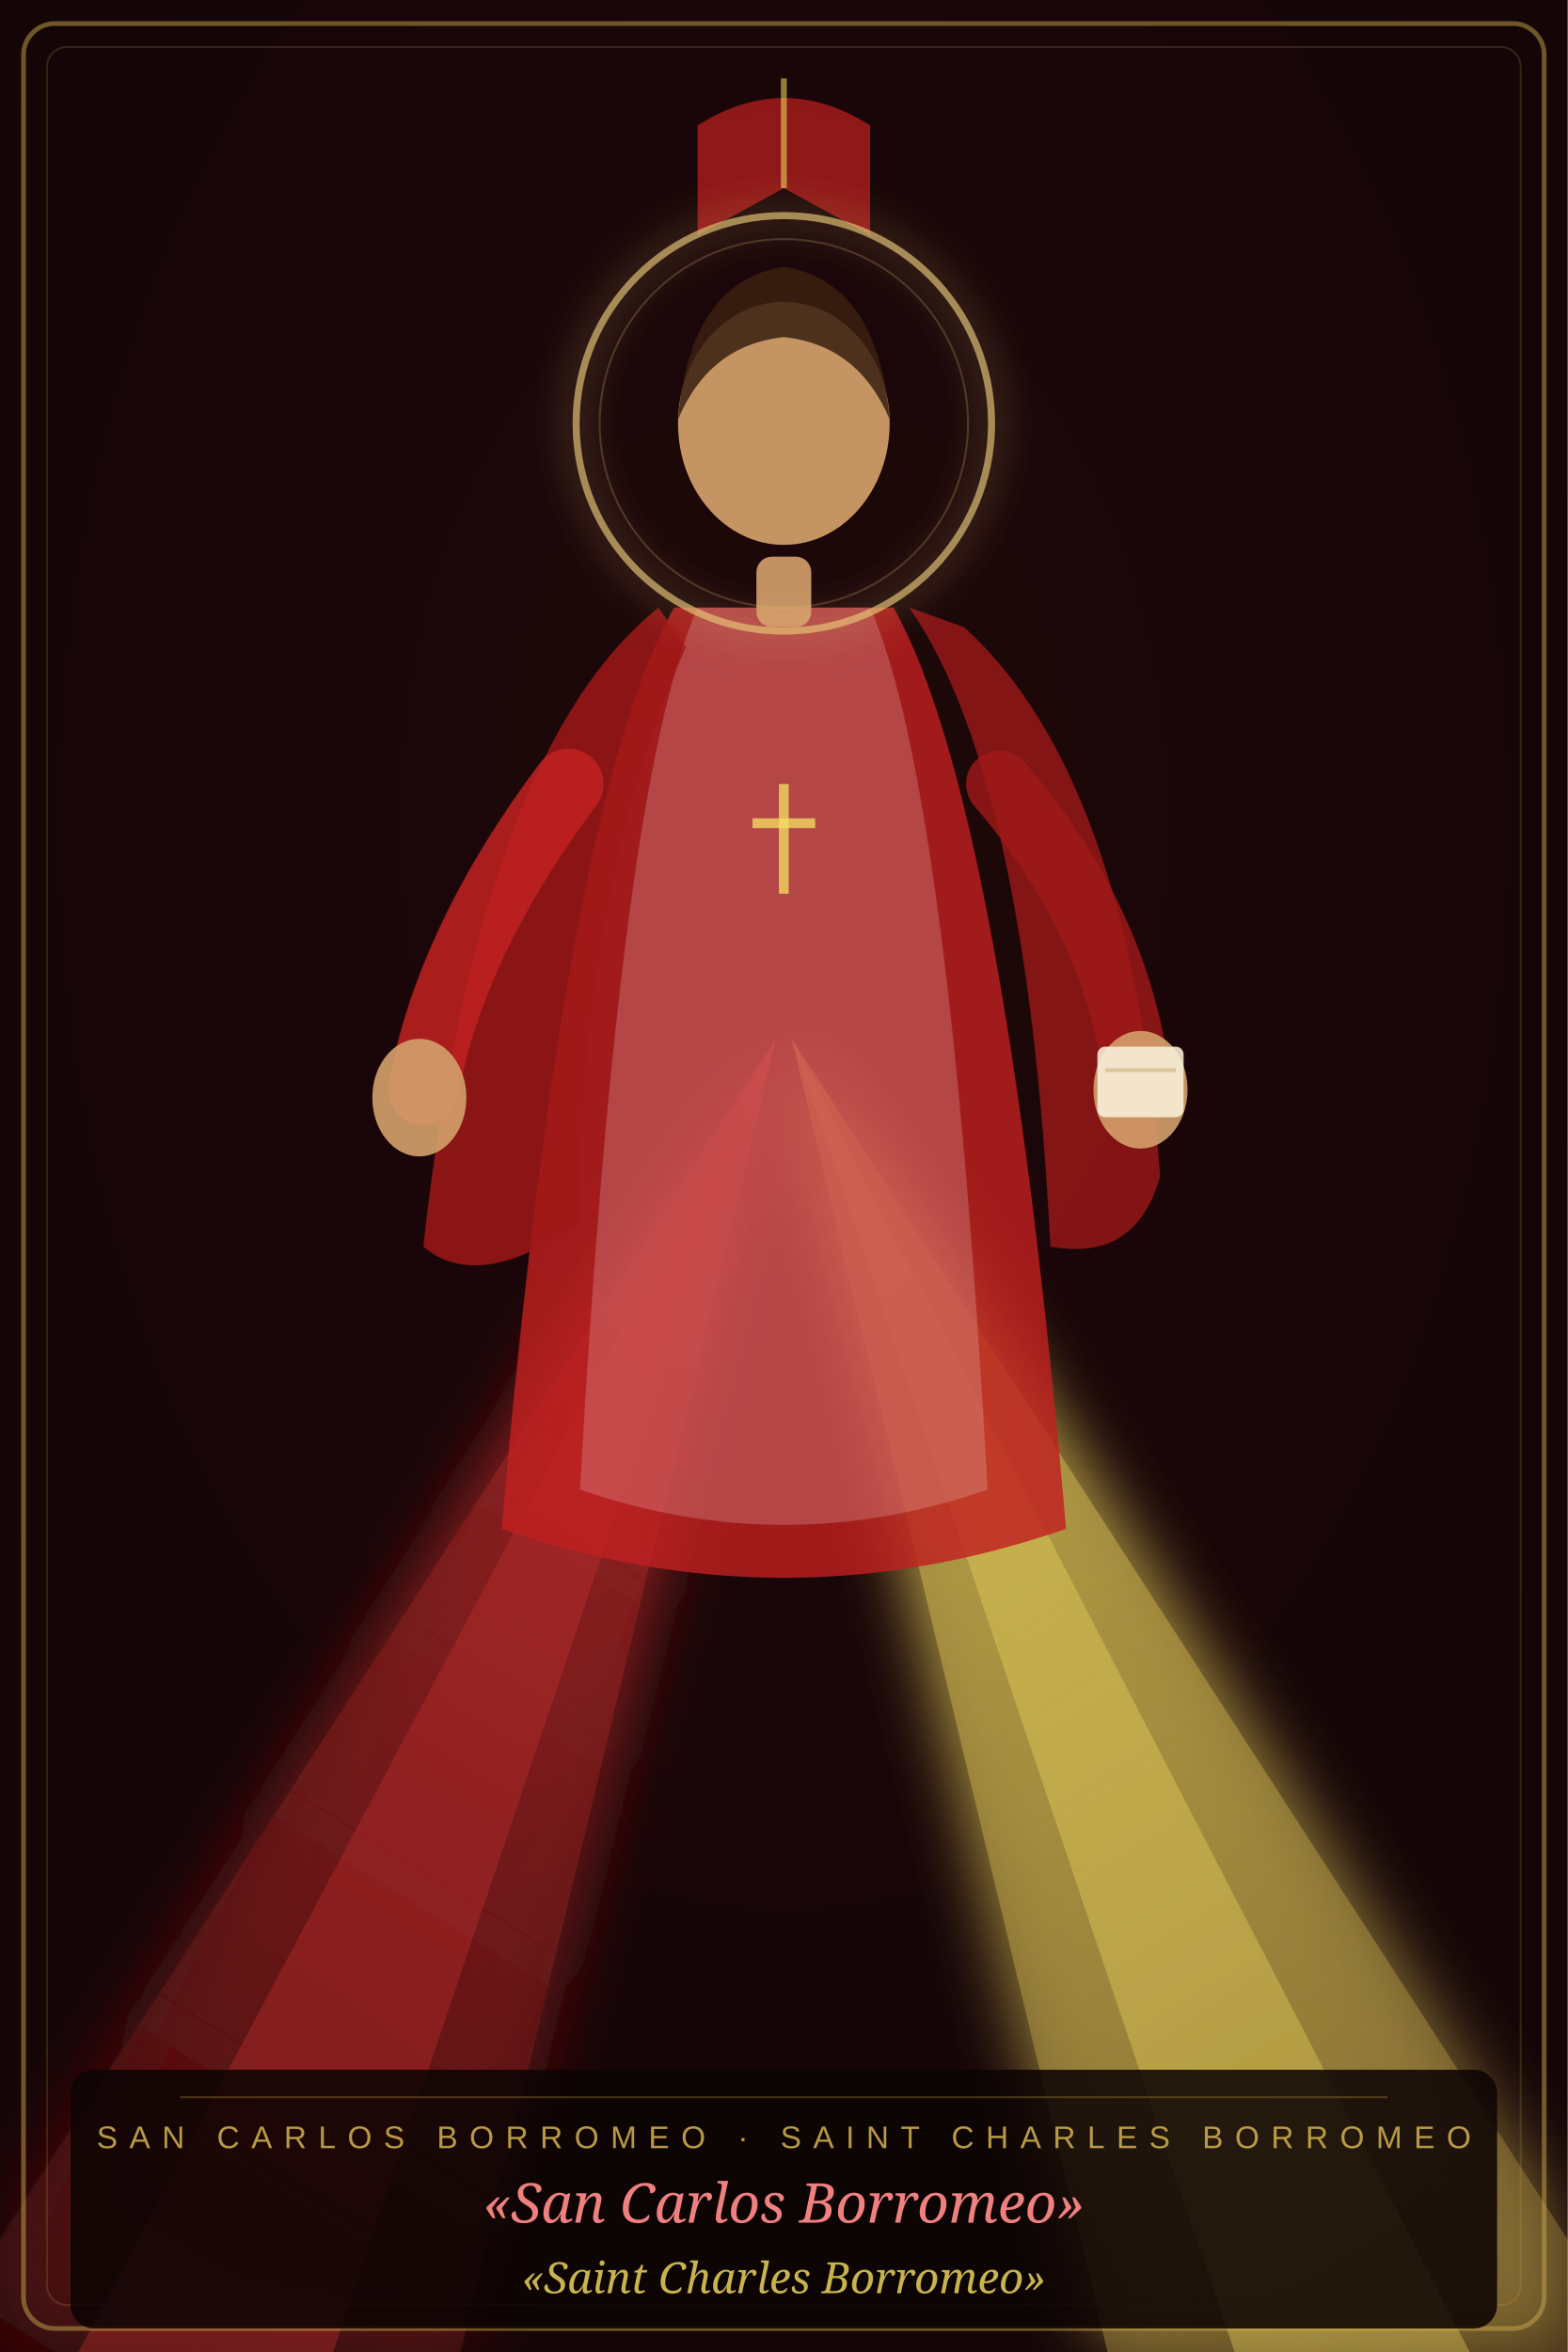
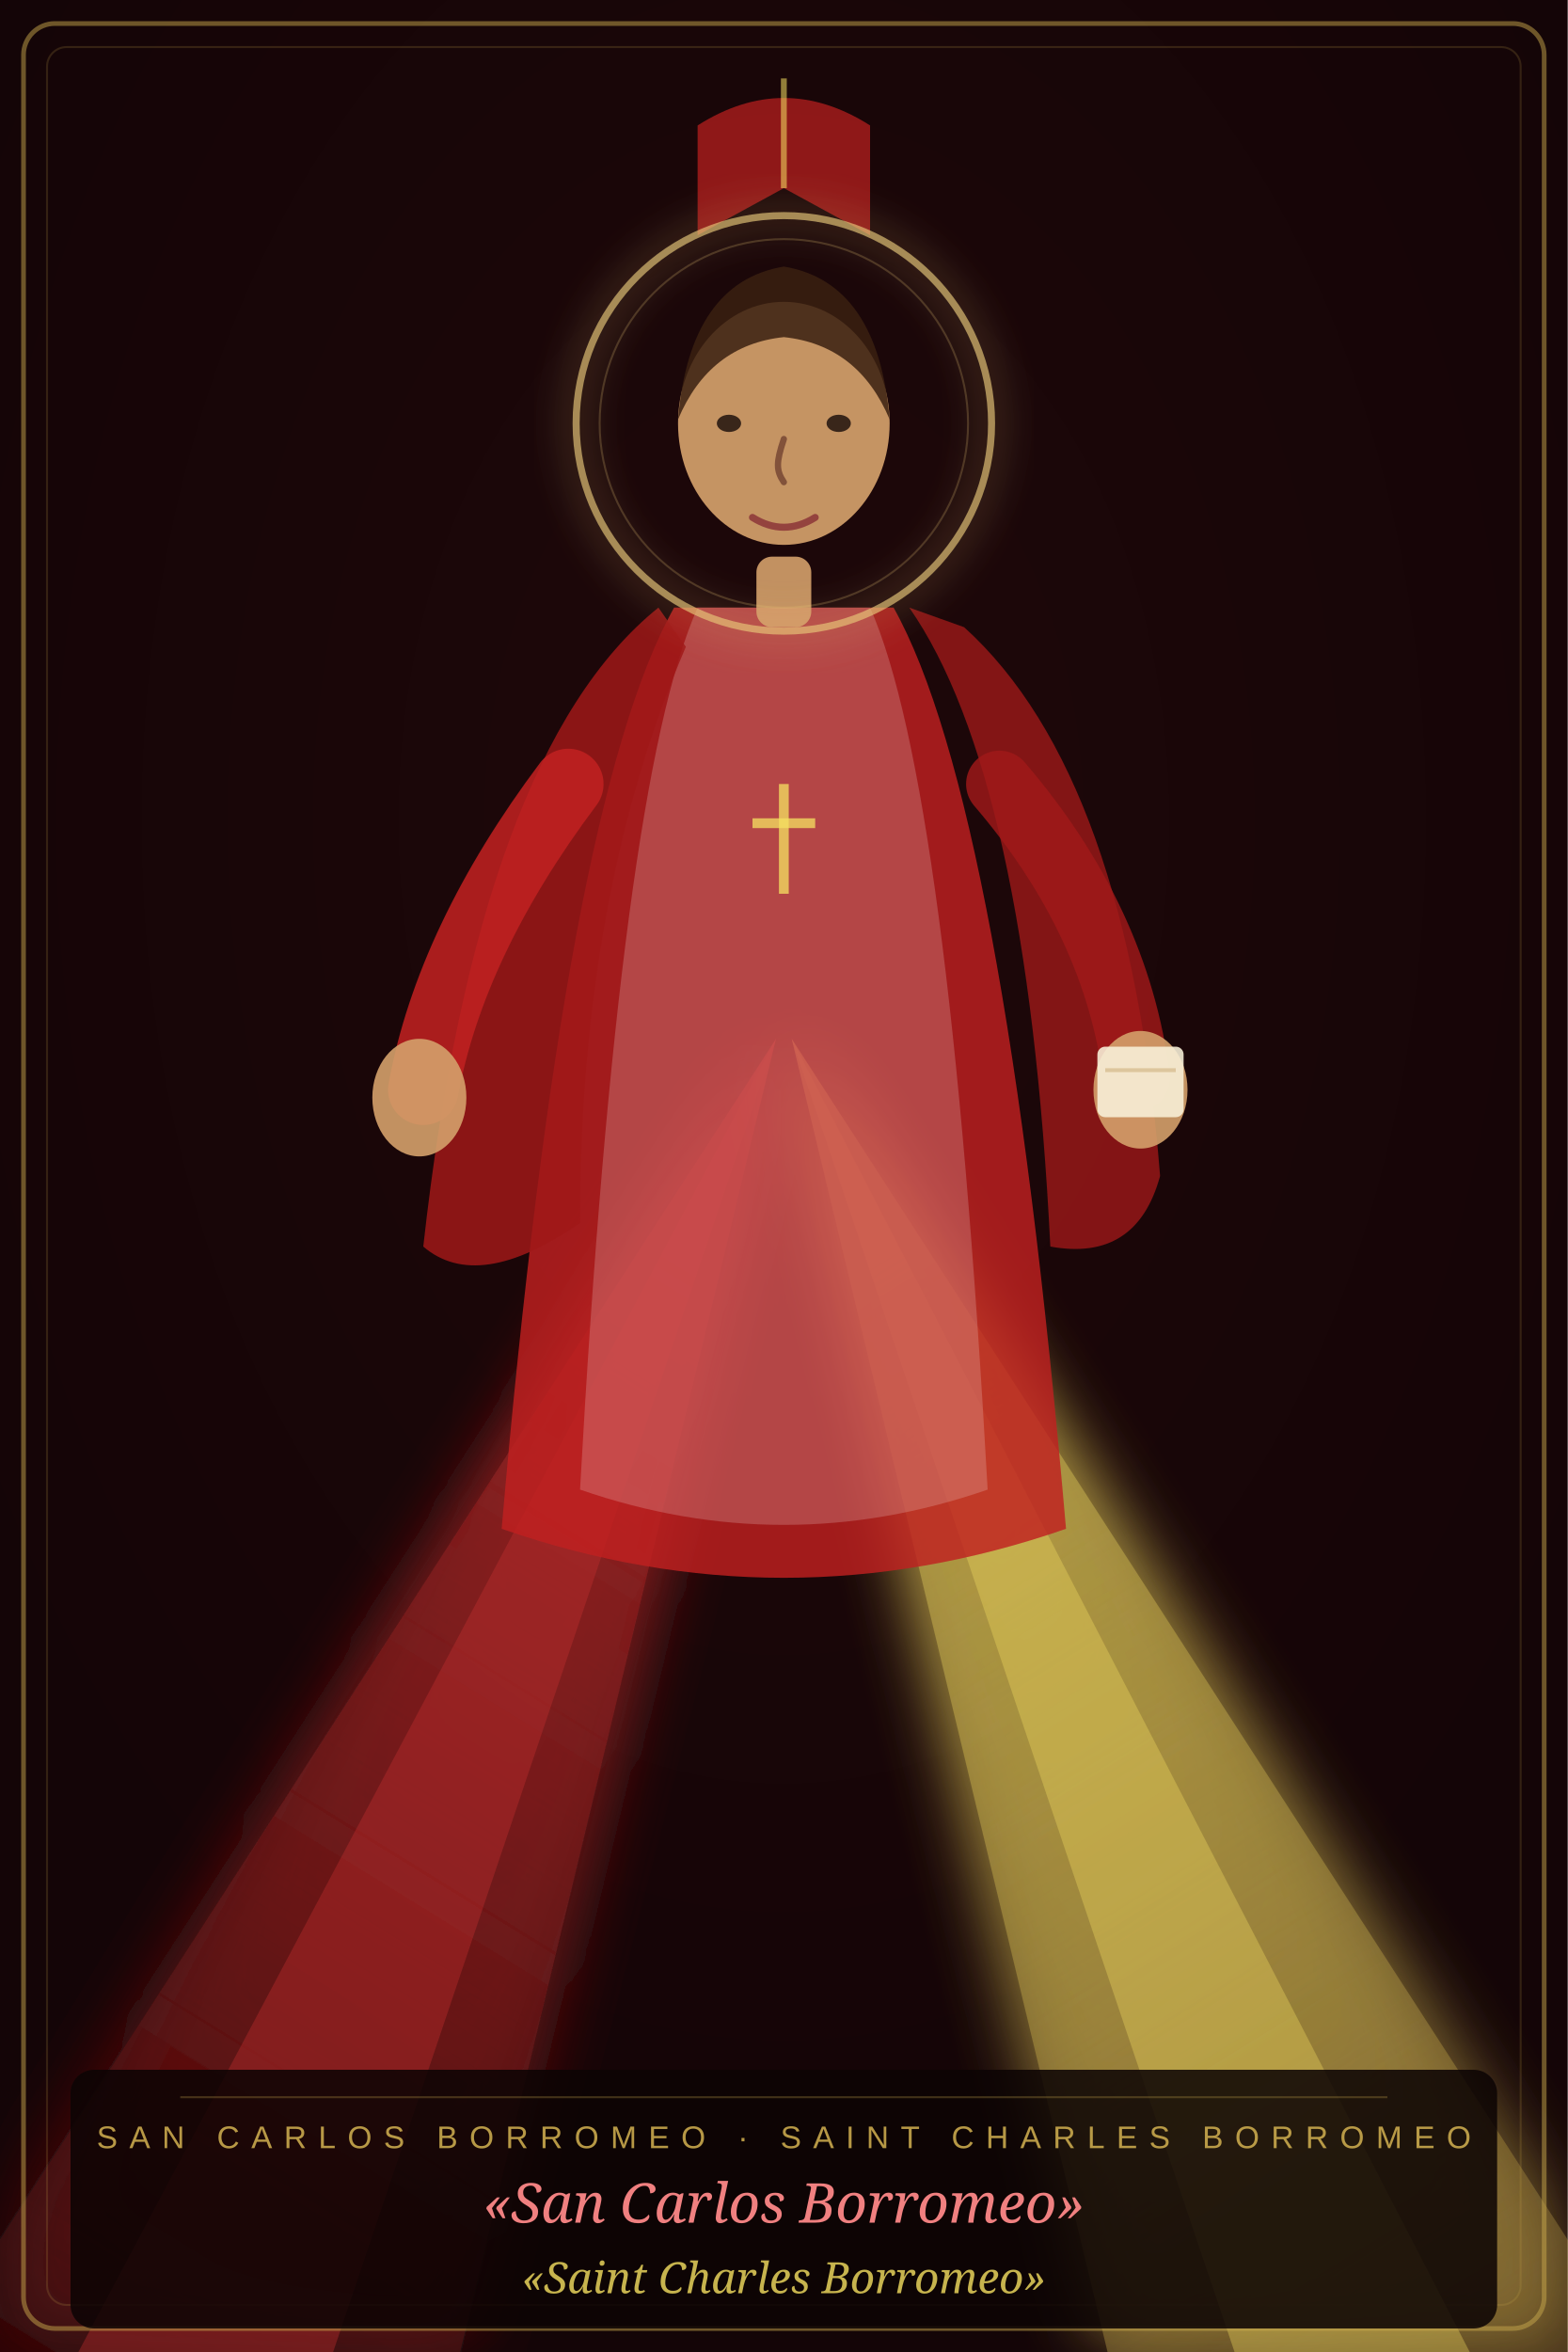
<svg xmlns="http://www.w3.org/2000/svg" viewBox="0 0 400 600">
  <defs>
    <radialGradient id="skc-bg" cx="50%" cy="35%" r="65%">
      <stop offset="0%" stop-color="#180808" />
      <stop offset="100%" stop-color="#0c0404" />
    </radialGradient>
    <linearGradient id="skc-r1" x1="50%" y1="0%" x2="10%" y2="100%">
      <stop offset="0%" stop-color="#c83030" stop-opacity="1" />
      <stop offset="100%" stop-color="#601010" stop-opacity="0.4" />
    </linearGradient>
    <linearGradient id="skc-r2" x1="50%" y1="0%" x2="90%" y2="100%">
      <stop offset="0%" stop-color="#f5e060" stop-opacity="1" />
      <stop offset="100%" stop-color="#c9a84c" stop-opacity="0.4" />
    </linearGradient>
    <filter id="skc-gl">
      <feGaussianBlur stdDeviation="9" result="b" />
      <feMerge>
        <feMergeNode in="b" />
        <feMergeNode in="b" />
        <feMergeNode in="SourceGraphic" />
      </feMerge>
    </filter>
    <filter id="skc-g2">
      <feGaussianBlur stdDeviation="5" result="b" />
      <feMerge>
        <feMergeNode in="b" />
        <feMergeNode in="SourceGraphic" />
      </feMerge>
    </filter>
  </defs>
  <rect width="400" height="600" fill="url(#skc-bg)" />
  <rect width="400" height="600" fill="#500818" opacity="0.12" />
  <polygon points="198,265 -25,610 115,610" fill="url(#skc-r1)" filter="url(#skc-gl)" opacity="0.72" />
  <polygon points="198,265 20,600  85,600" fill="#c83030" opacity="0.36" />
  <polygon points="202,265 425,610 285,610" fill="url(#skc-r2)" filter="url(#skc-gl)" opacity="0.70" />
  <polygon points="202,265 375,600 315,600" fill="#f5e060" opacity="0.34" />
  <path d="M172,155 Q144,205 128,390 Q200,415 272,390 Q256,205 228,155 Z" fill="#c02020" opacity="0.82" />
  <path d="M178,155 Q158,200 148,380 Q200,398 252,380 Q242,200 222,155 Z" fill="#f8f0f0" opacity="0.20" />
  <path d="M168,155 Q122,192 108,318 Q122,330 148,312 Q148,228 175,165 Z" fill="#a01818" opacity="0.84" />
  <path d="M232,155 Q262,198 268,318 Q290,322 296,300 Q288,198 246,160 Z" fill="#a01818" opacity="0.78" />
  <path d="M145,200 Q115,240 108,278" stroke="#c02020" stroke-width="18" fill="none" stroke-linecap="round" opacity="0.86" />
  <path d="M255,200 Q285,235 290,275" stroke="#a01818" stroke-width="17" fill="none" stroke-linecap="round" opacity="0.82" />
  <ellipse cx="107" cy="280" rx="12" ry="15" fill="#d4a06a" opacity="0.9" />
  <ellipse cx="291" cy="278" rx="12" ry="15" fill="#d4a06a" opacity="0.9" />
  <line x1="200" y1="200" x2="200" y2="228" stroke="#f5e060" stroke-width="2.5" opacity="0.75" />
  <line x1="192" y1="210" x2="208" y2="210" stroke="#f5e060" stroke-width="2.5" opacity="0.75" />
  <rect x="280" y="267" width="22" height="18" rx="2" fill="#f8f0d8" opacity="0.88" />
  <path d="M282,273 L300,273" stroke="#c8a870" stroke-width="1" opacity="0.5" />
  <path d="M178,60 L178,32 Q200,18 222,32 L222,60 L200,48 Z" fill="#c02020" opacity="0.70" />
  <line x1="200" y1="48" x2="200" y2="20" stroke="#f5e060" stroke-width="1.5" opacity="0.55" />
  <rect x="193" y="142" width="14" height="18" rx="4" fill="#d4a06a" opacity="0.9" />
  <ellipse cx="200" cy="108" rx="27" ry="31" fill="#d4a06a" opacity="0.92" />
  <path d="M173,107 Q176,72 200,68 Q224,72 227,107 Q219,88 200,86 Q181,88 173,107 Z" fill="#3a2010" opacity="0.85" />
  <circle cx="200" cy="108" r="53" fill="none" stroke="#e8c97a" stroke-width="1.8" stroke-opacity="0.65" filter="url(#skc-g2)" />
  <circle cx="200" cy="108" r="47" fill="none" stroke="#e8c97a" stroke-width="0.5" stroke-opacity="0.22" />
  <rect x="6" y="6" width="388" height="588" rx="8" fill="none" stroke="#c9a84c" stroke-width="1.2" stroke-opacity="0.5" />
  <rect x="12" y="12" width="376" height="576" rx="5" fill="none" stroke="#c9a84c" stroke-width="0.5" stroke-opacity="0.18" />
  <rect x="18" y="528" width="364" height="66" rx="6" fill="#0c0404" opacity="0.86" />
  <line x1="46" y1="535" x2="354" y2="535" stroke="#c9a84c" stroke-width="0.5" stroke-opacity="0.28" />
  <text x="200" y="548" text-anchor="middle" font-family="Arial,sans-serif" font-size="8" fill="#c9a84c" letter-spacing="3" opacity="0.9">SAN CARLOS BORROMEO  ·  SAINT CHARLES BORROMEO</text>
  <text x="200" y="567" text-anchor="middle" font-family="Georgia,serif" font-size="14" fill="#f08080" font-style="italic">«San Carlos Borromeo»</text>
  <text x="200" y="585" text-anchor="middle" font-family="Georgia,serif" font-size="11" fill="#f5e060" font-style="italic" opacity="0.8">«Saint Charles Borromeo»</text>
+   <g id="tup-face-features" opacity="0.9">
+     <ellipse id="tup-eye-left" cx="186" cy="108" rx="3.1" ry="2.2" fill="#2a1a12" />
+     <ellipse id="tup-eye-right" cx="214" cy="108" rx="3.1" ry="2.2" fill="#2a1a12" />
+     <path id="tup-nose" d="M200 112 C198 118, 198 120, 200 123" stroke="#7b4a35" stroke-width="1.6" fill="none" stroke-linecap="round" />
+     <path id="tup-mouth" d="M192 132 Q200 137 208 132" stroke="#8f3a3a" stroke-width="1.8" fill="none" stroke-linecap="round" />
+   </g>
</svg>
